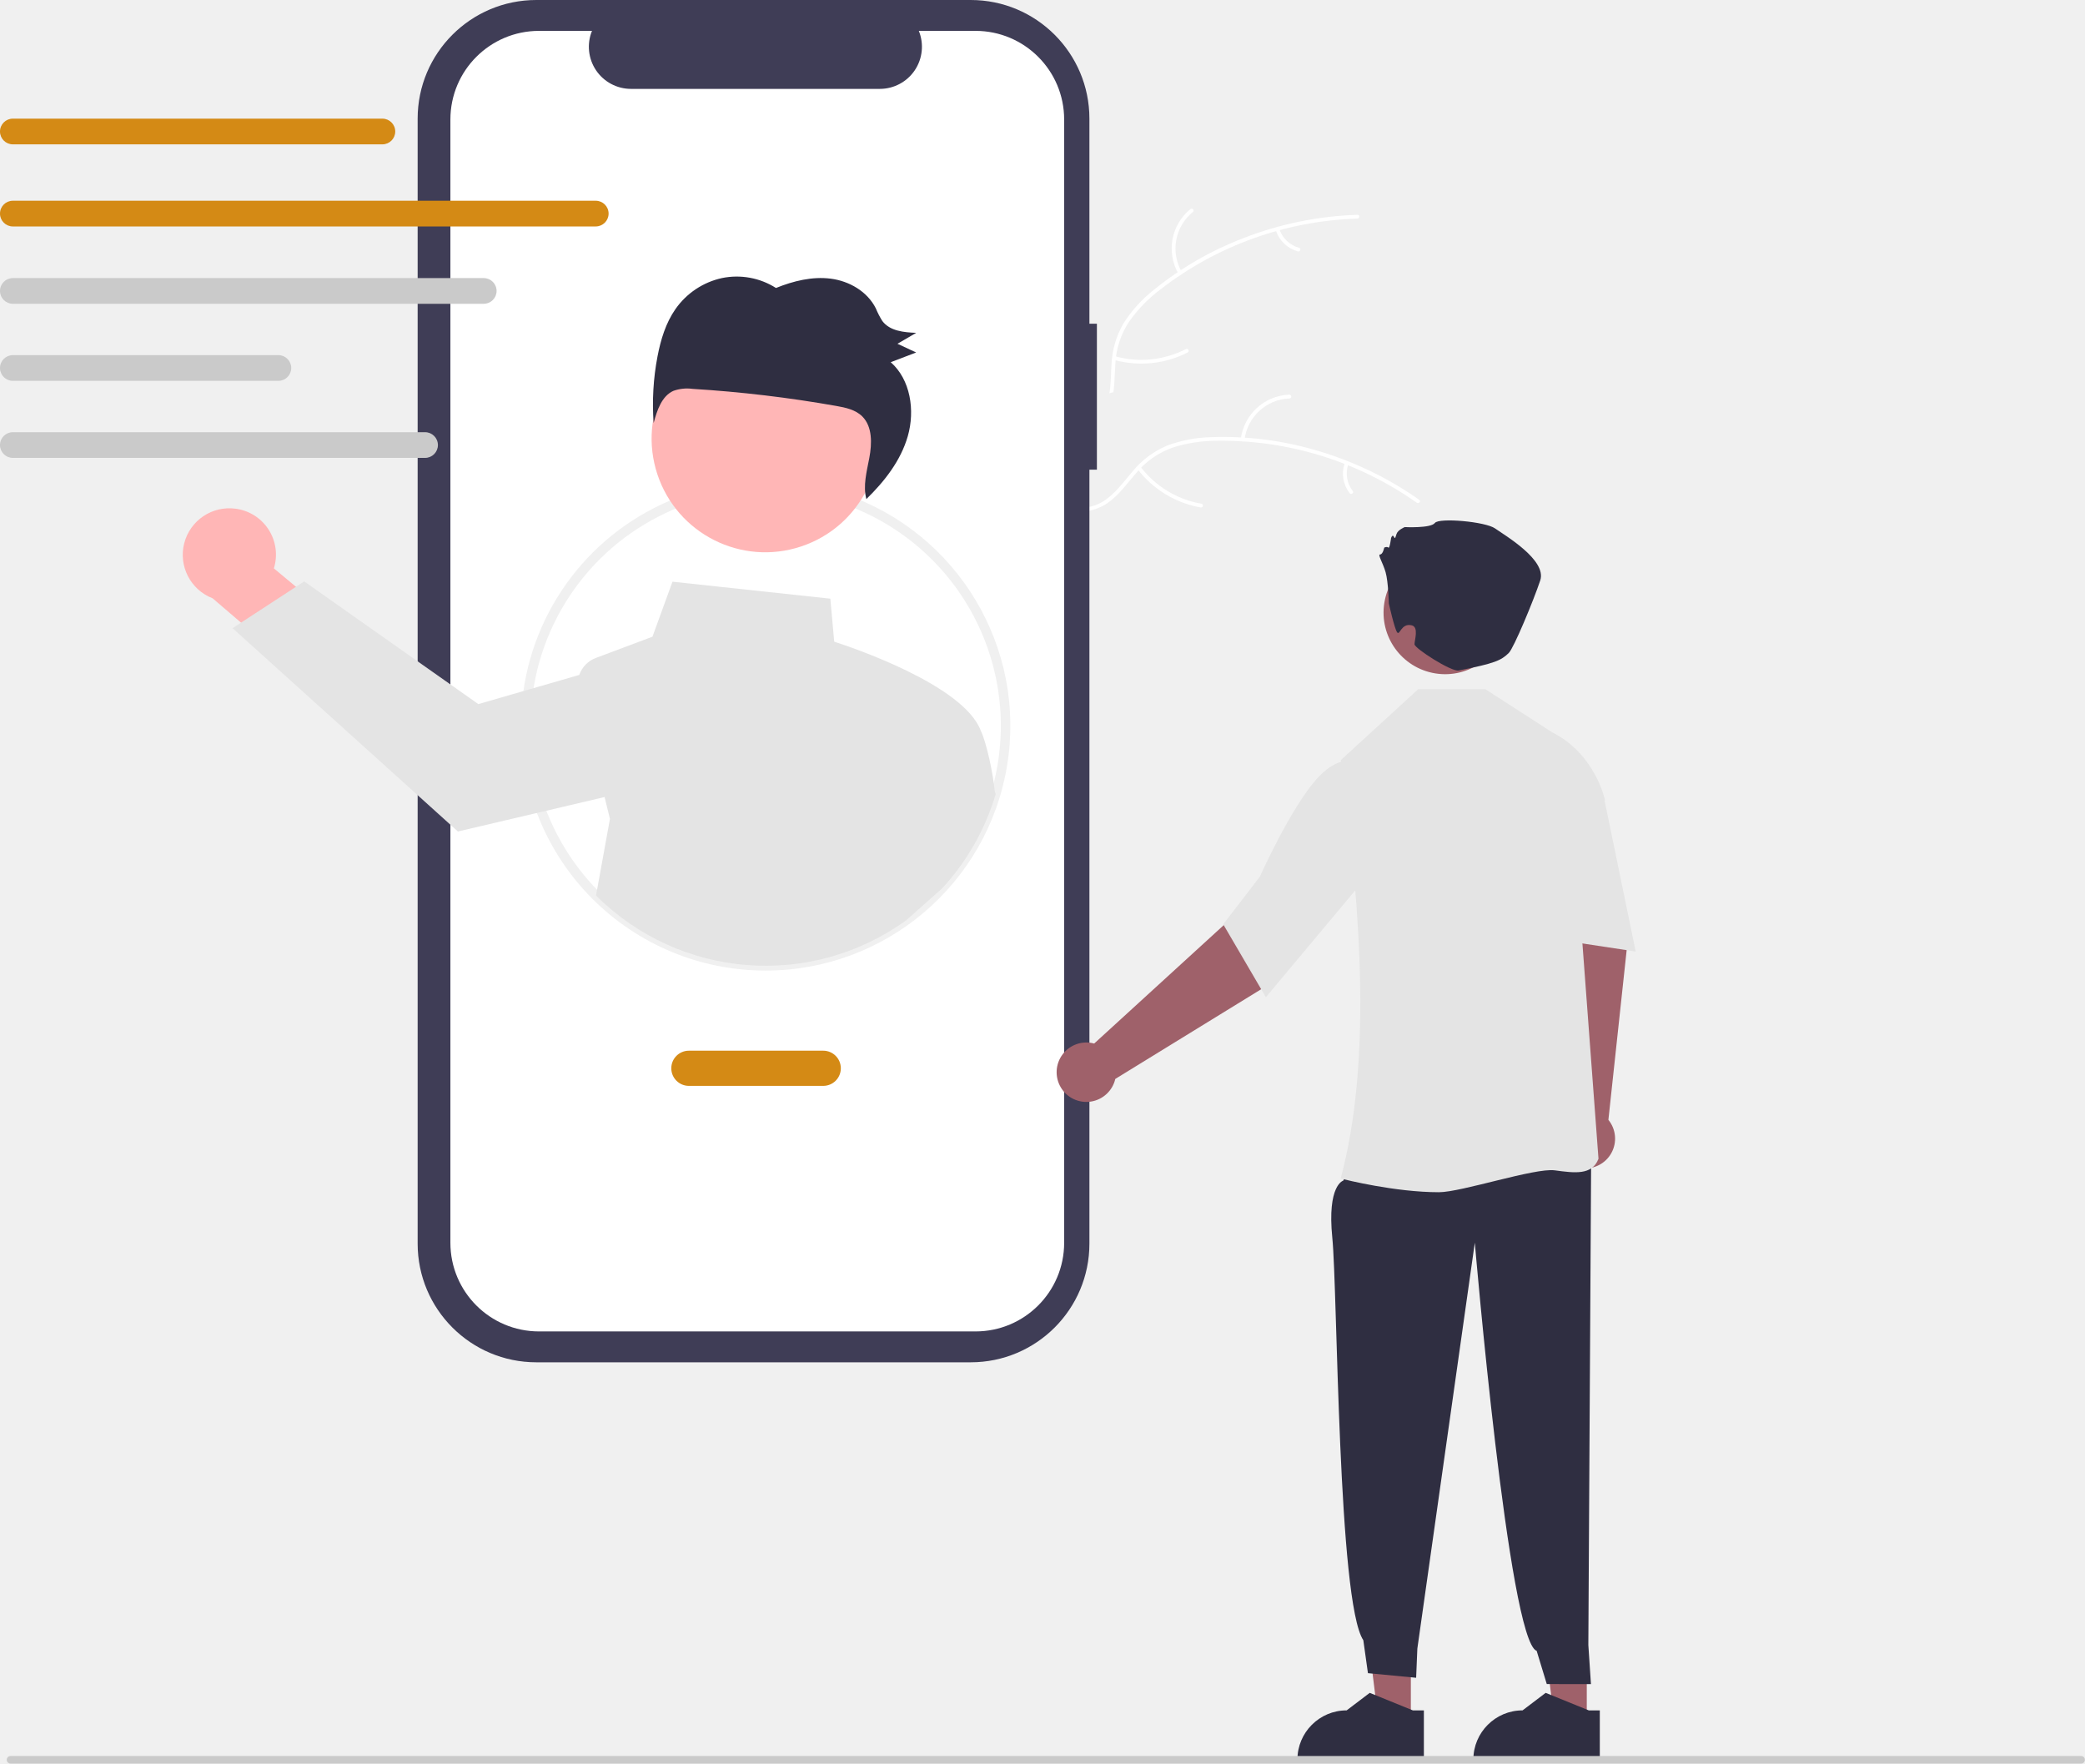
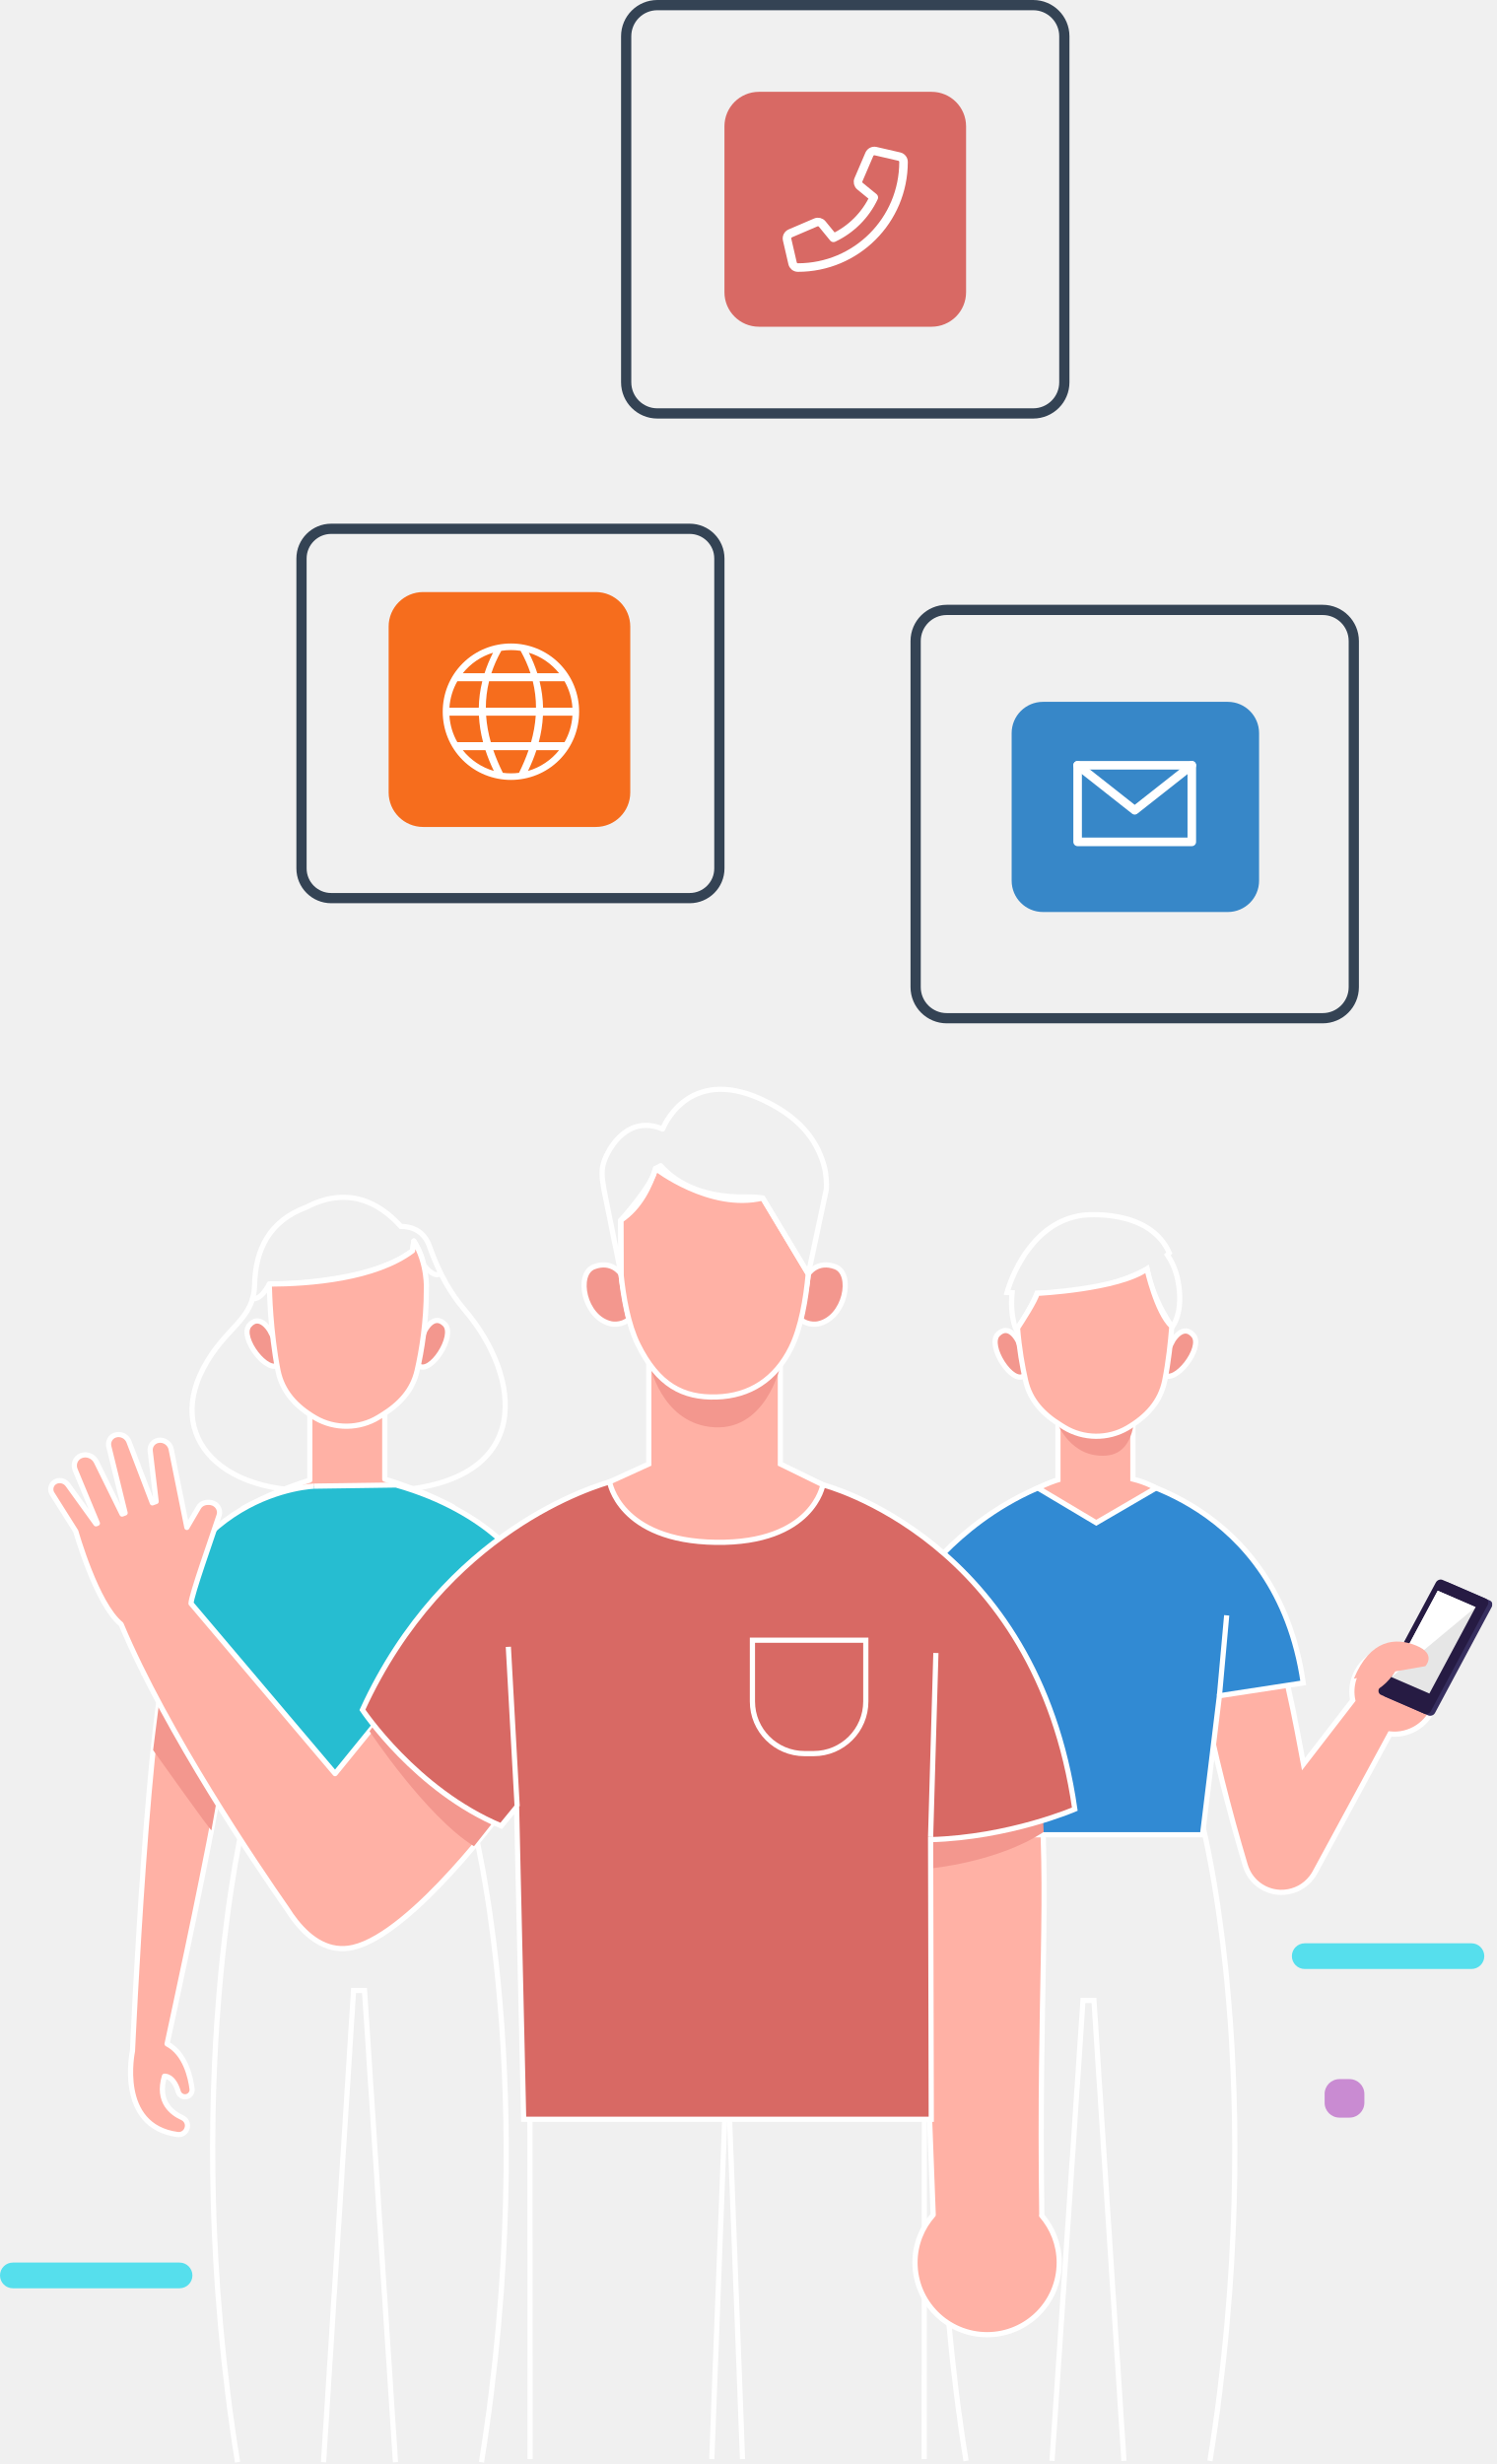
- <svg xmlns="http://www.w3.org/2000/svg" id="bf14dcc5-cada-4ad2-9919-ab0ceb639377" data-name="Layer 1" width="651.813" height="551.31" viewBox="0 0 651.813 551.31">
-   <path d="M622.711,251.781c21.623-15.974,52.067-22.097,75.887-9.635A123.863,123.863,0,0,0,636.96,300.735c-4.972,10.119-9.449,21.892-19.708,26.569-6.383,2.91-13.917,2.348-20.528-.002-6.61-2.35-12.49-6.342-18.288-10.292l-1.739-.209C587.016,291.976,601.087,267.755,622.711,251.781Z" transform="translate(-274.0937 -174.3448)" fill="#f0f0f0" />
-   <path d="M698.406,242.676a105.87,105.87,0,0,0-61.321,21.969,45.591,45.591,0,0,0-9.99,10.21,26.149,26.149,0,0,0-4.311,13.069c-.315,4.343-.135,8.823-1.5,13.014a16.011,16.011,0,0,1-8.936,9.571c-5.125,2.317-10.778,2.653-16.316,2.791-6.15.152-12.54.213-18.133,3.109-.678.351-1.182-.721-.506-1.071,9.731-5.038,21.102-1.751,31.329-4.749,4.772-1.399,9.152-4.245,11.068-9.006,1.676-4.164,1.493-8.783,1.774-13.183a27.903,27.903,0,0,1,3.739-12.936,42.148,42.148,0,0,1,9.561-10.556,102.713,102.713,0,0,1,27.793-16.065,107.747,107.747,0,0,1,35.853-7.345c.76-.024.651,1.157-.104,1.18Z" transform="translate(-274.0937 -174.3448)" fill="#fff" />
-   <path d="M642.503,259.937a15.884,15.884,0,0,1,3.732-20.227c.592-.48,1.366.418.773.899a14.708,14.708,0,0,0-3.433,18.822c.383.659-.691,1.161-1.071.506Z" transform="translate(-274.0937 -174.3448)" fill="#fff" />
-   <path d="M622.654,285.702a30.615,30.615,0,0,0,22.199-2.237c.679-.348,1.184.723.506,1.071a31.844,31.844,0,0,1-23.105,2.281c-.735-.208-.331-1.322.4-1.115Z" transform="translate(-274.0937 -174.3448)" fill="#fff" />
-   <path d="M674.046,245.936a8.991,8.991,0,0,0,6.183,5.878c.737.198.333,1.312-.4,1.115a10.075,10.075,0,0,1-6.855-6.488.612.612,0,0,1,.283-.789.595.595,0,0,1,.789.283Z" transform="translate(-274.0937 -174.3448)" fill="#fff" />
-   <path d="M717.485,331.188c-.464-.111-.928-.222-1.399-.326a118.407,118.407,0,0,0-18.997-2.831c-.494-.041-.996-.075-1.49-.102a124.827,124.827,0,0,0-45.575,5.914,121.222,121.222,0,0,0-17.027,7.022c-7.581,3.825-15.497,8.575-23.658,9.64a20.796,20.796,0,0,1-2.566.203L576.577,318.938c-.032-.107-.072-.207-.105-.314l-1.264-1.213c.273-.163.56-.325.833-.488.158-.095.323-.183.481-.278.107-.061.215-.122.309-.183.036-.02.072-.041.1-.054.094-.061.187-.108.273-.163q2.401-1.371,4.829-2.714c.007-.007.007-.007.021-.007,12.353-6.787,25.382-12.603,38.878-16.256.406-.11.819-.227,1.239-.322a115.673,115.673,0,0,1,18.582-3.326,102.262,102.262,0,0,1,10.338-.43,85.037,85.037,0,0,1,26.214,4.444c16.846,5.677,31.689,16.679,39.587,32.349C717.095,330.385,717.29,330.78,717.485,331.188Z" transform="translate(-274.0937 -174.3448)" fill="#f0f0f0" />
-   <path d="M717.014,331.499a105.87,105.87,0,0,0-62.188-19.378,45.591,45.591,0,0,0-14.124,2.137,26.148,26.148,0,0,0-11.311,7.839c-2.867,3.278-5.419,6.963-9.033,9.488a16.011,16.011,0,0,1-12.897,2.262c-5.487-1.236-10.203-4.37-14.708-7.596-5.002-3.581-10.141-7.38-16.35-8.435-.752-.128-.51-1.288.241-1.16,10.803,1.836,17.903,11.307,27.874,15.07,4.653,1.756,9.863,2.121,14.259-.527,3.845-2.316,6.48-6.114,9.354-9.458a27.903,27.903,0,0,1,10.774-8.077,42.148,42.148,0,0,1,13.989-2.672,102.712,102.712,0,0,1,31.864,3.906,107.747,107.747,0,0,1,33.049,15.721c.621.439-.177,1.316-.794.88Z" transform="translate(-274.0937 -174.3448)" fill="#fff" />
-   <path d="M661.986,311.623a15.884,15.884,0,0,1,15.157-13.903c.762-.026.839,1.156.076,1.183a14.708,14.708,0,0,0-14.073,12.962c-.091.757-1.25.511-1.16-.241Z" transform="translate(-274.0937 -174.3448)" fill="#fff" />
-   <path d="M630.625,320.244a30.615,30.615,0,0,0,19.071,11.579c.752.131.51,1.29-.241,1.16a31.844,31.844,0,0,1-19.821-12.09c-.462-.608.531-1.255.991-.65Z" transform="translate(-274.0937 -174.3448)" fill="#fff" />
-   <path d="M695.6,319.436a8.991,8.991,0,0,0,1.398,8.416c.469.602-.525,1.248-.991.65a10.075,10.075,0,0,1-1.567-9.307.612.612,0,0,1,.701-.459.595.595,0,0,1,.459.701Z" transform="translate(-274.0937 -174.3448)" fill="#fff" />
-   <path d="M617.005,275.545h-2.34V211.445a37.1,37.1,0,0,0-37.1-37.1H441.759a37.1,37.1,0,0,0-37.1,37.1V563.106a37.1,37.1,0,0,0,37.1,37.1H577.566a37.1,37.1,0,0,0,37.1-37.1V321.173h2.34Z" transform="translate(-274.0937 -174.3448)" fill="#3f3d56" />
-   <path d="M579.063,183.997h-17.727a13.163,13.163,0,0,1-12.187,18.134H471.347a13.163,13.163,0,0,1-12.187-18.134H442.602a27.706,27.706,0,0,0-27.706,27.706V562.848a27.706,27.706,0,0,0,27.706,27.706H579.063a27.706,27.706,0,0,0,27.706-27.706h0v-351.146A27.706,27.706,0,0,0,579.063,183.997Z" transform="translate(-274.0937 -174.3448)" fill="#fff" />
-   <path d="M513.454,477.753a76.429,76.429,0,0,1-76.5-76.5,76.39,76.39,0,0,1,41.758-68.166,76.657,76.657,0,0,1,59.407-4.264,76.51,76.51,0,0,1-24.665,148.93Zm0-150a72.689,72.689,0,0,0-33.378,8.006,73.502,73.502,0,1,0,76.428,125.06,72.847,72.847,0,0,0,10.957-9.722,73.474,73.474,0,0,0-54.007-123.344Z" transform="translate(-274.0937 -174.3448)" fill="#f0f0f0" />
-   <path d="M347.69,333.361a14.476,14.476,0,0,1,12.023,18.659l25.417,21.172L376.032,391.776l-35.474-30.403a14.554,14.554,0,0,1,7.133-28.012Z" transform="translate(-274.0937 -174.3448)" fill="#ffb6b6" />
-   <path d="M585.075,421.653c-.51-5.48-2.617-15.33-4.405-18.973-5.497-14.388-41.015-26.213-45.785-27.737l-1.21-13.45-49.35-5.31-6.26,17.2-17.7,6.64a8.693,8.693,0,0,0-5.18,5.31h0l-15.88,4.59-15.67,4.53-54.44-38.36-2.57,1.68-17.18,11.21-2.65,1.73,70.45,63.56,26.17-6.14,19.68-4.63,1.68,6.82-4.35,23.96a74.977,74.977,0,0,0,96.96,7.75l11.18-9.92a74.889,74.889,0,0,0,16.81-29.53Z" transform="translate(-274.0937 -174.3448)" fill="#e4e4e4" />
-   <circle cx="513.338" cy="311.449" r="35.532" transform="matrix(0.94932, -0.31431, 0.31431, 0.94932, -345.9699, 2.78906)" fill="#ffb6b6" />
-   <path d="M485.271,270.943a23.983,23.983,0,0,1,14.522-9.673,22.897,22.897,0,0,1,16.885,3.097c5.452-2.196,11.33-3.653,17.106-2.913s11.436,3.967,14.108,9.281a25.374,25.374,0,0,0,2.038,3.959c2.355,3.141,6.73,3.549,10.594,3.699q-2.93,1.709-5.862,3.418,2.921,1.361,5.842,2.722-3.976,1.518-7.951,3.035c6.168,5.422,7.661,15.072,5.325,23.163-2.211,7.66-7.281,14.108-12.942,19.628-1.105-4.119.111-8.585.92-12.85.854-4.506.991-9.775-2.164-12.956-2.128-2.146-5.25-2.794-8.194-3.315a397.688,397.688,0,0,0-44.886-5.33,12.7,12.7,0,0,0-5.983.611c-3.663,1.628-5.134,6.098-6.196,10.061a79.775,79.775,0,0,1,1.208-20.802C480.644,280.537,482.226,275.289,485.271,270.943Z" transform="translate(-274.0937 -174.3448)" fill="#2f2e41" />
-   <path d="M531.454,513.795h-42a5.5,5.5,0,0,1,0-11h42a5.5,5.5,0,0,1,0,11Z" transform="translate(-274.0937 -174.3448)" fill="#d48a15" />
-   <path d="M393.636,219.47H278.111a4.018,4.018,0,0,1,0-8.036H393.636a4.018,4.018,0,0,1,0,8.036Z" transform="translate(-274.0937 -174.3448)" fill="#d48a15" />
-   <path d="M460.336,245.133H278.111a4.018,4.018,0,0,1,0-8.036H460.336a4.018,4.018,0,1,1,0,8.036Z" transform="translate(-274.0937 -174.3448)" fill="#d48a15" />
-   <path d="M425.318,269.31h-147.207a4.018,4.018,0,1,1,0-8.036h147.207a4.018,4.018,0,1,1,0,8.036Z" transform="translate(-274.0937 -174.3448)" fill="#cacaca" />
-   <path d="M361.12,293.399h-83.009a4.018,4.018,0,1,1,0-8.036h83.009a4.018,4.018,0,1,1,0,8.036Z" transform="translate(-274.0937 -174.3448)" fill="#cacaca" />
-   <path d="M406.976,317.485h-128.865a4.018,4.018,0,0,1,0-8.036h128.865a4.018,4.018,0,0,1,0,8.036Z" transform="translate(-274.0937 -174.3448)" fill="#cacaca" />
-   <polygon points="496.06 536.227 485.706 536.226 480.78 496.288 496.062 496.289 496.06 536.227" fill="#9f616a" />
-   <path d="M774.227,724.901l-39.531-.001v-.5a15.387,15.387,0,0,1,15.386-15.386h.001l7.221-5.478,13.472,5.479,3.451 0Z" transform="translate(-274.0937 -174.3448)" fill="#2f2e41" />
-   <path d="M764.121,522.871,759.554,467.192l-3.587-20.899,20.086-4.436,6.665,28.611-5.807,53.947a9.29,9.29,0,1,1-12.79-1.545Z" transform="translate(-274.0937 -174.3448)" fill="#9f616a" />
-   <polygon points="441.06 536.227 430.706 536.226 425.78 496.288 441.062 496.289 441.06 536.227" fill="#9f616a" />
-   <path d="M698.583,535.494l-4.59,7.94s-5.044,1.378-3.395,17.819,1.719,113.85,9.698,125.836l1.444,10.293,15.067,1.44.38-9.133,17.965-126.884s10.581,124.56,19.334,127.608l3.161,10.378,13.808.006-.815-12.229.89-154.359Z" transform="translate(-274.0937 -174.3448)" fill="#2f2e41" />
-   <path d="M693.537,542.829l-.317-.082c9.474-35.436,6.741-81.323.052-130.597l0-.204,24.183-22.151h21l20.818,13.435c13.459,6.729,16.517,20.979,16.546,21.123l.021.101-8.246,28.784,6.212,83.243.007.097-.035.09c-2.011,5.098-7.398,4.372-13.636,3.531-6.227-.84-29.176,6.838-36.213,6.838C710.177,547.037,694.519,543.081,693.537,542.829Z" transform="translate(-274.0937 -174.3448)" fill="#e4e4e4" />
-   <path d="M754.913,414.449l9.021-3.925,11.886,14.573,9.634,46.698-33-5Z" transform="translate(-274.0937 -174.3448)" fill="#e4e4e4" />
-   <path d="M616.154,500.56l41.241-37.686,14.333-15.627L687.528,460.419,668.978,483.2,622.758,511.621a9.29,9.29,0,1,1-6.605-11.061Z" transform="translate(-274.0937 -174.3448)" fill="#9f616a" />
-   <path d="M656.497,463.285l11.422-14.833c.095-.213,9.571-21.39,17.786-30.591,8.426-9.439,15.06-4.612,15.126-4.56l.165.124.458,34.857-31.628,37.792Z" transform="translate(-274.0937 -174.3448)" fill="#e4e4e4" />
-   <circle cx="725.872" cy="365.847" r="19.251" transform="translate(-25.61731 849.3991) rotate(-80.78252)" fill="#9f616a" />
-   <path d="M708.272,362.99s-.154-6.768-1.01-9.762-2.567-5.561-1.711-5.561,1.283-2.139,1.283-2.139.856-.428,1.283,0,.856-2.995.856-2.995.428-1.283.856-.428.428.428.856-.856,2.567-2.139,2.567-2.139,8.128.428,9.411-1.283,15.828-.428,18.823,1.711,16.256,9.839,14.117,16.256-8.296,21.192-9.839,22.673c-2.44,2.342-4.129,3.187-15.674,5.484-2.259.45-13.792-6.926-13.792-8.209s1.39-5.353-.845-5.912c-3.378-.845-3.758,3.426-4.614,2.143S708.272,362.99,708.272,362.99Z" transform="translate(-274.0937 -174.3448)" fill="#2f2e41" />
-   <path d="M719.227,724.901l-39.531-.001v-.5a15.387,15.387,0,0,1,15.386-15.386h.001l7.221-5.478,13.472,5.479,3.451 0Z" transform="translate(-274.0937 -174.3448)" fill="#2f2e41" />
-   <path d="M924.716,725.655h-647.294a1.191,1.191,0,1,1,0-2.381h647.294a1.191,1.191,0,0,1,0,2.381Z" transform="translate(-274.0937 -174.3448)" fill="#cacaca" />
+ <svg xmlns="http://www.w3.org/2000/svg" xmlns:xlink="http://www.w3.org/1999/xlink" width="288px" height="474px" viewBox="0 0 288 474" version="1.1">
+   <defs>
+     <polygon id="path-1" points="0.992 0.482 22.118 0.482 22.118 26.34 0.992 26.34" />
+   </defs>
+   <g id="Contact-Us" stroke="none" stroke-width="1" fill="none" fill-rule="evenodd">
+     <g transform="translate(-321, -539)" id="Group-152">
+       <g transform="translate(321, 539)">
+         <polyline id="Stroke-1" stroke="#FFFFFF" points="136.941 473.049 139.627 402.399 101.951 402.399 101.99 473.049" />
+         <polyline id="Stroke-3" stroke="#FFFFFF" points="142.849 473.049 140.162 402.399 177.838 402.399 177.799 473.049" />
+         <polyline id="Stroke-5" stroke="#FFFFFF" points="202.396 473.411 208.35 384.836 210.465 384.836 216.233 473.411" />
+         <path d="M232.778,473.411 C244.333,401.073 231.349,351.053 231.349,351.053 L207.56,347.886 L207.746,350.248 L187.407,352.956 C187.407,352.956 174.297,401.073 185.851,473.411" id="Stroke-7" stroke="#FFFFFF" />
+         <path d="M74.026,284.557 L74.026,270.29 L59.606,270.29 L59.606,284.728 C56.001,285.871 51.411,287.614 46.752,290.171 C46.752,290.171 50.716,295.435 66.963,295.435 C83.056,295.435 87.172,289.896 87.172,289.896 C87.172,289.896 81.589,286.784 74.026,284.557" id="Fill-9" fill="#FFB1A5" />
+         <path d="M74.026,284.557 L74.026,270.29 L59.606,270.29 L59.606,284.728 C56.001,285.871 51.411,287.614 46.752,290.171 C46.752,290.171 50.716,295.435 66.963,295.435 C83.056,295.435 87.172,289.896 87.172,289.896 C87.172,289.896 81.589,286.784 74.026,284.557 Z" id="Stroke-11" stroke="#FFFFFF" stroke-linecap="round" stroke-linejoin="round" />
+         <path d="M89.451,252.069 C86.698,248.831 84.494,245.052 82.621,239.751 C81.533,236.672 79.109,235.941 77.111,235.916 C70.411,228.49 63.511,229.819 58.971,232.214 C51.723,234.887 49.147,240.493 48.988,247.091 C48.82,254.077 43.326,255.171 39.095,263.25 C31.626,277.517 44.201,289.533 67.093,286.2 L67.123,285.976 C69.377,286.661 72.139,286.961 75.513,286.76 C103.013,285.128 100.358,264.901 89.451,252.069 Z" id="Stroke-13" stroke="#FFFFFF" />
+         <path d="M270.766,317.655 C266.469,316.267 261.861,318.625 260.473,322.922 C260.022,324.318 259.972,325.745 260.249,327.086 L250.772,339.367 C250.755,339.278 250.739,339.19 250.723,339.102 L250.718,339.076 C250.33,336.986 249.948,334.949 249.57,333.004 L249.56,332.955 C249.016,330.153 248.483,327.546 247.965,325.248 L247.966,325.248 L247.116,320.216 L246.734,320.311 C246.211,318.478 245.712,317.106 245.242,316.354 C243.205,313.106 231.774,313.221 231.17,313.15 C228.079,312.788 233.152,337.382 239.581,358.879 C239.63,359.043 239.693,359.199 239.752,359.356 C239.758,359.373 239.764,359.388 239.77,359.405 C240.805,362.101 243.298,363.833 246.022,364.017 C246.084,364.021 246.147,364.029 246.209,364.032 C246.325,364.037 246.44,364.034 246.556,364.033 C246.712,364.033 246.868,364.032 247.022,364.022 C247.05,364.02 247.078,364.016 247.105,364.013 C249.12,363.86 251.037,362.873 252.328,361.192 C252.333,361.184 252.339,361.176 252.345,361.17 C252.57,360.874 252.783,360.564 252.966,360.225 L267.415,333.567 C271.174,333.958 274.824,331.689 276.033,327.948 C277.42,323.652 275.063,319.044 270.766,317.655" id="Fill-15" fill="#FFB1A5" />
+         <path d="M270.766,317.655 C266.469,316.267 261.861,318.625 260.473,322.922 C260.022,324.318 259.972,325.745 260.249,327.086 L250.772,339.367 C250.755,339.278 250.739,339.19 250.723,339.102 L250.718,339.076 C250.33,336.986 249.948,334.949 249.57,333.004 L249.56,332.955 C249.016,330.153 248.483,327.546 247.965,325.248 L247.966,325.248 L247.116,320.216 L246.734,320.311 C246.211,318.478 245.712,317.106 245.242,316.354 C243.205,313.106 231.774,313.221 231.17,313.15 C228.079,312.788 233.152,337.382 239.581,358.879 C239.63,359.043 239.693,359.199 239.752,359.356 C239.758,359.373 239.764,359.388 239.77,359.405 C240.805,362.101 243.298,363.833 246.022,364.017 C246.084,364.021 246.147,364.029 246.209,364.032 C246.325,364.037 246.44,364.034 246.556,364.033 C246.712,364.033 246.868,364.032 247.022,364.022 C247.05,364.02 247.078,364.016 247.105,364.013 C249.12,363.86 251.037,362.873 252.328,361.192 C252.333,361.184 252.339,361.176 252.345,361.17 C252.57,360.874 252.783,360.564 252.966,360.225 L267.415,333.567 C271.174,333.958 274.824,331.689 276.033,327.948 C277.42,323.652 275.063,319.044 270.766,317.655 Z" id="Stroke-17" stroke="#FFFFFF" />
+         <path d="M200.39,426.181 L200.431,426.179 C199.799,382.127 202.085,364.684 199.918,340.743 L176.462,344.596 L179.534,426.06 C177.362,428.509 176.032,431.721 176.032,435.252 C176.032,442.914 182.244,449.126 189.907,449.126 C197.57,449.126 203.782,442.914 203.782,435.252 C203.782,431.78 202.497,428.614 200.39,426.181" id="Fill-19" fill="#FFB1A5" />
+         <path d="M200.39,426.181 L200.431,426.179 C199.799,382.127 202.085,364.684 199.918,340.743 L176.462,344.596 L179.534,426.06 C177.362,428.509 176.032,431.721 176.032,435.252 C176.032,442.914 182.244,449.126 189.907,449.126 C197.57,449.126 203.782,442.914 203.782,435.252 C203.782,431.78 202.497,428.614 200.39,426.181 Z" id="Stroke-21" stroke="#FFFFFF" stroke-linecap="round" stroke-linejoin="round" />
+         <path d="M254.461,195.876 L182.147,195.876 C178.838,195.876 176.156,193.193 176.156,189.885 L176.156,123.319 C176.156,120.011 178.838,117.328 182.147,117.328 L254.461,117.328 C257.77,117.328 260.451,120.011 260.451,123.319 L260.451,189.885 C260.451,193.193 257.77,195.876 254.461,195.876 Z" id="Stroke-23" stroke="#344354" stroke-width="1.968" />
+         <path d="M198.773,79.531 L126.46,79.531 C123.151,79.531 120.468,76.848 120.468,73.54 L120.468,6.974 C120.468,3.666 123.151,0.984 126.46,0.984 L198.773,0.984 C202.083,0.984 204.764,3.666 204.764,6.974 L204.764,73.54 C204.764,76.848 202.083,79.531 198.773,79.531 Z" id="Stroke-25" stroke="#344354" stroke-width="1.968" />
+         <path d="M200.649,175.443 L236.209,175.443 C239.535,175.443 242.23,172.748 242.23,169.422 L242.23,141.036 C242.23,137.711 239.535,135.014 236.209,135.014 L200.65,135.014 C197.324,135.014 194.628,137.711 194.628,141.036 L194.628,169.422 C194.628,172.748 197.324,175.443 200.649,175.443" id="Fill-27" fill="#3787C8" />
+         <polygon id="Stroke-29" stroke="#FFFFFF" stroke-width="1.647" stroke-linecap="round" stroke-linejoin="round" points="229.287 161.95 210.681 161.95 207.319 161.95 207.319 147.218 229.287 147.218 229.287 150.901" />
+         <polyline id="Stroke-31" stroke="#FFFFFF" stroke-width="1.647" stroke-linecap="round" stroke-linejoin="round" points="207.32 147.218 218.304 155.874 229.287 147.218" />
+         <path d="M132.684,172.77 L63.72,172.77 C60.565,172.77 58.006,170.212 58.006,167.057 L58.006,107.439 C58.006,104.284 60.565,101.726 63.72,101.726 L132.684,101.726 C135.839,101.726 138.398,104.284 138.398,107.439 L138.398,167.057 C138.398,170.212 135.839,172.77 132.684,172.77 Z" id="Stroke-33" stroke="#344354" stroke-width="1.968" />
+         <path d="M114.616,159.082 L81.409,159.082 C77.742,159.082 74.769,156.11 74.769,152.443 L74.769,120.532 C74.769,116.865 77.742,113.893 81.409,113.893 L114.616,113.893 C118.282,113.893 121.255,116.865 121.255,120.532 L121.255,152.443 C121.255,156.11 118.282,159.082 114.616,159.082" id="Fill-35" fill="#F66D1D" />
+         <path d="M179.22,62.853 L146.013,62.853 C142.346,62.853 139.373,59.88 139.373,56.213 L139.373,24.303 C139.373,20.636 142.346,17.664 146.013,17.664 L179.22,17.664 C182.887,17.664 185.859,20.636 185.859,24.303 L185.859,56.213 C185.859,59.88 182.887,62.853 179.22,62.853" id="Fill-37" fill="#D86964" />
+         <path d="M110.128,136.142 L104.479,136.142 C104.447,134.443 104.227,132.745 103.807,131.046 L108.604,131.046 C109.47,132.567 110.01,134.296 110.128,136.142 L110.128,136.142 Z M108.604,142.774 L103.654,142.774 C104.102,141.076 104.372,139.377 104.455,137.679 L110.128,137.679 C110.01,139.524 109.47,141.254 108.604,142.774 L108.604,142.774 Z M101.581,148.306 C102.226,146.974 102.767,145.643 103.201,144.311 L107.56,144.311 C106.047,146.202 103.969,147.619 101.581,148.306 L101.581,148.306 Z M98.296,148.767 C97.77,148.767 97.251,148.733 96.742,148.666 C96.018,147.214 95.401,145.763 94.904,144.311 L101.688,144.311 C101.19,145.763 100.573,147.214 99.85,148.666 C99.341,148.733 98.822,148.767 98.296,148.767 L98.296,148.767 Z M89.032,144.311 L93.392,144.311 C93.825,145.643 94.366,146.974 95.011,148.306 C92.623,147.619 90.545,146.202 89.032,144.311 L89.032,144.311 Z M87.988,142.774 C87.122,141.254 86.582,139.524 86.464,137.679 L92.138,137.679 C92.221,139.377 92.49,141.076 92.938,142.774 L87.988,142.774 Z M87.988,131.046 L92.786,131.046 C92.365,132.745 92.145,134.443 92.114,136.142 L86.464,136.142 C86.582,134.296 87.122,132.567 87.988,131.046 L87.988,131.046 Z M94.85,125.562 C94.183,126.878 93.642,128.194 93.222,129.509 L89.032,129.509 C90.511,127.662 92.529,126.266 94.85,125.562 L94.85,125.562 Z M98.296,125.053 C98.928,125.053 99.548,125.103 100.153,125.198 C100.958,126.635 101.589,128.072 102.059,129.509 L94.533,129.509 C95.003,128.072 95.634,126.635 96.44,125.198 C97.044,125.103 97.664,125.053 98.296,125.053 L98.296,125.053 Z M103.07,137.679 C102.954,139.377 102.648,141.076 102.168,142.774 L94.425,142.774 C93.945,141.076 93.638,139.377 93.522,137.679 L103.07,137.679 Z M93.47,136.142 C93.472,134.443 93.672,132.745 94.093,131.046 L102.5,131.046 C102.92,132.745 103.12,134.443 103.122,136.142 L93.47,136.142 Z M107.56,129.509 L103.371,129.509 C102.95,128.194 102.409,126.878 101.742,125.562 C104.063,126.266 106.081,127.662 107.56,129.509 L107.56,129.509 Z M89.003,127.617 C83.899,132.721 83.899,141.099 89.003,146.204 C94.107,151.308 102.485,151.308 107.589,146.204 C112.693,141.1 112.693,132.721 107.589,127.617 C102.485,122.512 94.107,122.512 89.003,127.617 L89.003,127.617 Z" id="Fill-39" fill="#FFFFFF" />
+         <path d="M283.086,378.774 L251.012,378.774 C249.647,378.774 248.54,377.668 248.54,376.302 C248.54,374.937 249.647,373.831 251.012,373.831 L283.086,373.831 C284.451,373.831 285.559,374.937 285.559,376.302 C285.559,377.668 284.451,378.774 283.086,378.774" id="Fill-41" fill="#56DFED" />
+         <path d="M34.546,440.195 L2.472,440.195 C1.107,440.195 0,439.089 0,437.724 C0,436.358 1.107,435.252 2.472,435.252 L34.546,435.252 C35.911,435.252 37.018,436.358 37.018,437.724 C37.018,439.089 35.911,440.195 34.546,440.195" id="Fill-43" fill="#56DFED" />
+         <path d="M259.626,407.369 L257.699,407.369 C256.119,407.369 254.838,406.088 254.838,404.508 L254.838,402.821 C254.838,401.241 256.119,399.96 257.699,399.96 L259.626,399.96 C261.206,399.96 262.487,401.241 262.487,402.821 L262.487,404.508 C262.487,406.088 261.206,407.369 259.626,407.369" id="Fill-45" fill="#C98BD2" />
+         <g id="Group-49" transform="translate(265, 303.737)">
+           <mask id="mask-2" fill="white">
+             <use xlink:href="#path-1" />
+           </mask>
+           <g id="Clip-48" />
+           <path d="M13.325,0.555 L21.624,4.153 C22.086,4.353 22.254,4.901 21.999,5.375 L11.082,25.768 C10.827,26.243 10.247,26.466 9.785,26.266 L1.486,22.667 C1.024,22.468 0.856,21.92 1.111,21.446 L12.028,1.053 C12.283,0.577 12.863,0.355 13.325,0.555" id="Fill-47" fill="#372F5F" mask="url(#mask-2)" />
+         </g>
+         <path d="M277.532,303.931 L285.831,307.53 C286.293,307.729 286.461,308.277 286.207,308.751 L275.289,329.144 C275.035,329.619 274.454,329.842 273.993,329.642 L265.694,326.044 C265.232,325.844 265.064,325.296 265.318,324.822 L276.236,304.429 C276.49,303.953 277.071,303.731 277.532,303.931" id="Fill-50" fill="#261B43" />
+         <polygon id="Fill-52" fill="#E6E6E6" points="276.597 306.006 283.889 309.167 274.991 325.787 267.7 322.626" />
+         <polygon id="Fill-54" fill="#FFFFFF" points="283.889 309.167 267.7 322.626 276.597 306.006" />
+         <path d="M272.482,316.57 C268.513,314.942 263.606,315.315 260.473,322.923 L264.775,322.171 L263.44,325.541 C265.882,325.178 267.844,322.447 268.441,321.529 L274.213,320.521 C274.213,320.521 276.452,318.197 272.482,316.57" id="Fill-56" fill="#FFB1A5" />
+         <path d="M214.999,284.017 C214.523,284.014 245.595,288.317 250.723,323.743 L234.599,326.212 L231.349,352.956 L186.369,352.956 L177.439,303.543 C177.439,303.543 187.404,289.262 205.907,284.017 L214.999,284.017 Z" id="Fill-58" fill="#318AD3" />
+         <path d="M214.999,284.017 C214.523,284.014 245.595,288.317 250.723,323.743 L234.599,326.212 L231.349,352.956 L186.369,352.956 L177.439,303.543 C177.439,303.543 187.404,289.262 205.907,284.017 L214.999,284.017 Z" id="Stroke-60" stroke="#FFFFFF" />
+         <line x1="234.599" y1="326.212" x2="235.998" y2="310.744" id="Stroke-62" stroke="#FFFFFF" />
+         <path d="M217.952,284.524 L217.952,272.218 L203.532,272.218 L203.532,284.669 C202.795,284.888 201.566,285.334 199.658,286.24 L210.905,292.939 L222.403,286.239 C222.403,286.239 220.578,285.177 217.952,284.524" id="Fill-64" fill="#FFB1A5" />
+         <path d="M217.952,284.524 L217.952,272.218 L203.532,272.218 L203.532,284.669 C202.795,284.888 201.566,285.334 199.658,286.24 L210.905,292.939 L222.403,286.239 C222.403,286.239 220.578,285.177 217.952,284.524 Z" id="Stroke-66" stroke="#FFFFFF" />
+         <path d="M203.399,273.722 C203.399,273.722 205.99,280.598 212.903,280.004 C219.256,279.459 218.246,269.929 218.246,269.929 L203.399,273.722 Z" id="Fill-68" fill="#F3978E" />
+         <path d="M197.111,264.576 C194.85,266.626 189.797,258.849 191.98,256.667 C194.165,254.484 195.83,257.909 195.83,257.909 L196.805,260.229 L197.541,263.374 L197.715,264.197 L197.111,264.576 Z" id="Fill-70" fill="#F3978E" />
+         <path d="M197.111,264.576 C194.85,266.626 189.797,258.849 191.98,256.667 C194.165,254.484 195.83,257.909 195.83,257.909 L196.805,260.229 L197.541,263.374 L197.715,264.197 L197.111,264.576 Z" id="Stroke-72" stroke="#FFFFFF" />
+         <path d="M223.839,264.34 C225.918,266.574 231.611,259.253 229.62,256.894 C227.629,254.533 225.679,257.806 225.679,257.806 L224.511,260.035 L223.513,263.106 L223.269,263.911 L223.839,264.34 Z" id="Fill-74" fill="#F3978E" />
+         <path d="M223.839,264.34 C225.918,266.574 231.611,259.253 229.62,256.894 C227.629,254.533 225.679,257.806 225.679,257.806 L224.511,260.035 L223.513,263.106 L223.269,263.911 L223.839,264.34 Z" id="Stroke-76" stroke="#FFFFFF" />
+         <path d="M226.594,246.244 C226.197,244.263 225.443,242.666 224.597,241.406 C224.844,241.181 224.966,241.048 224.966,241.048 C221.119,232.246 208.322,233.773 208.322,233.773 C203.447,234.403 200.04,237.353 197.751,240.461 C197.356,240.972 196.969,241.536 196.613,242.16 C194.547,245.537 193.736,248.633 193.736,248.633 C194.07,248.656 194.386,248.666 194.713,248.684 C194.261,253.376 195.518,255.849 195.518,255.849 C195.518,255.849 197.733,252.906 199.529,248.802 C209.993,248.7 216.764,246.238 220.662,244.11 C221.869,250.326 225.512,255.254 225.512,255.254 C225.512,255.254 227.853,252.52 226.594,246.244 Z" id="Stroke-78" stroke="#FFFFFF" />
+         <polyline id="Stroke-80" stroke="#FFFFFF" points="62.248 473.658 68.016 382.908 70.13 382.908 76.085 473.658" />
+         <path d="M92.63,473.658 C104.185,401.32 91.073,351.028 91.073,351.028 L70.734,348.32 L70.921,345.957 L47.132,349.125 C47.132,349.125 34.149,401.32 45.703,473.658" id="Stroke-82" stroke="#FFFFFF" />
+         <path d="M80.448,262.649 C82.709,264.699 87.763,256.922 85.579,254.74 C83.394,252.556 81.728,255.981 81.728,255.981 L80.754,258.302 L80.017,261.446 L79.844,262.269 L80.448,262.649 Z" id="Fill-84" fill="#F3978E" />
+         <path d="M80.448,262.649 C82.709,264.699 87.763,256.922 85.579,254.74 C83.394,252.556 81.728,255.981 81.728,255.981 L80.754,258.302 L80.017,261.446 L79.844,262.269 L80.448,262.649 Z" id="Stroke-86" stroke="#FFFFFF" />
+         <path d="M53.719,262.412 C51.641,264.645 45.948,257.325 47.939,254.965 C49.93,252.605 51.879,255.877 51.879,255.877 L53.047,258.107 L54.046,261.178 L54.29,261.983 L53.719,262.412 Z" id="Fill-88" fill="#F3978E" />
+         <path d="M53.719,262.412 C51.641,264.645 45.948,257.325 47.939,254.965 C49.93,252.605 51.879,255.877 51.879,255.877 L53.047,258.107 L54.046,261.178 L54.29,261.983 L53.719,262.412 Z" id="Stroke-90" stroke="#FFFFFF" />
+         <path d="M32.145,393.179 C34.865,380.387 50.234,311.046 45.03,312.206 C44.505,312.323 34.435,313.258 32.938,316.301 C28.599,325.123 25.487,394.551 25.487,394.551 C25.487,394.551 22.366,409.035 34.166,410.619 C34.944,410.724 35.696,410.265 35.952,409.523 L35.986,409.425 C36.268,408.607 35.858,407.729 35.067,407.375 C33.143,406.515 30.159,404.341 31.639,399.405 C31.639,399.405 33.345,399.197 34.287,402.378 C34.529,403.197 35.448,403.608 36.21,403.224 C36.731,402.962 37.024,402.402 36.951,401.825 C36.688,399.76 35.703,395.015 32.145,393.179" id="Fill-92" fill="#FFB1A5" />
+         <path d="M32.145,393.179 C34.865,380.387 50.234,311.046 45.03,312.206 C44.505,312.323 34.435,313.258 32.938,316.301 C28.599,325.123 25.487,394.551 25.487,394.551 C25.487,394.551 22.366,409.035 34.166,410.619 C34.944,410.724 35.696,410.265 35.952,409.523 L35.986,409.425 C36.268,408.607 35.858,407.729 35.067,407.375 C33.143,406.515 30.159,404.341 31.639,399.405 C31.639,399.405 33.345,399.197 34.287,402.378 C34.529,403.197 35.448,403.608 36.21,403.224 C36.731,402.962 37.024,402.402 36.951,401.825 C36.688,399.76 35.703,395.015 32.145,393.179 Z" id="Stroke-94" stroke="#FFFFFF" stroke-linecap="round" stroke-linejoin="round" />
+         <path d="M29.458,336.675 C29.458,336.675 40.617,352.391 40.676,352.087 C40.734,351.783 44.578,330.023 44.578,330.023 L31.037,324.157 L29.458,336.675 Z" id="Fill-96" fill="#F3978E" />
+         <path d="M60.464,285.889 C60.941,285.886 32.885,286.388 27.758,321.814 L43.881,324.285 L47.132,351.029 L92.11,351.029 L101.041,301.616 C101.041,301.616 94.693,290.91 76.189,285.665 L60.464,285.889 Z" id="Fill-98" fill="#26BDD1" />
+         <path d="M60.464,285.889 C60.941,285.886 32.885,286.388 27.758,321.814 L43.881,324.285 L47.132,351.029 L92.11,351.029 L101.041,301.616 C101.041,301.616 94.693,290.91 76.189,285.665 L60.464,285.889 Z" id="Stroke-100" stroke="#FFFFFF" />
+         <path d="M179.035,359.425 C179.035,359.425 191.953,358.242 200.785,352.417 L200.552,347.289 L179.027,350.221 L179.035,359.425 Z" id="Fill-102" fill="#F3978E" />
+         <path d="M93.254,305.759 L64.464,341.193 L36.748,308.46 C36.803,306.831 40.773,295.725 42.16,291.483 C42.505,290.428 41.778,289.273 40.634,289.054 C39.89,288.911 38.71,289.003 38.152,290.071 L35.952,293.832 L32.931,278.799 C32.726,277.655 31.576,276.867 30.43,277.084 C29.438,277.272 28.783,278.155 28.9,279.151 L30.04,288.843 C29.803,288.93 29.559,289.019 29.31,289.11 L24.823,277.374 C24.436,276.299 23.226,275.703 22.158,276.062 C21.232,276.371 20.712,277.305 20.932,278.263 L24.069,291.045 C23.874,291.117 23.681,291.19 23.486,291.262 L18.537,281.206 C17.992,280.087 16.637,279.568 15.524,280.052 C14.48,280.506 14.017,281.691 14.464,282.767 L18.733,293.037 C18.645,293.071 18.552,293.106 18.465,293.138 L13.071,285.655 C12.548,284.899 11.551,284.609 10.743,284.978 C9.899,285.363 9.543,286.337 9.929,287.206 L14.587,294.595 C14.587,294.595 18.527,308.619 23.296,312.451 C32.004,333.276 49.606,359.19 55.196,367.2 C55.724,368.039 56.297,368.863 56.918,369.643 C56.929,369.657 56.951,369.689 56.951,369.689 L56.952,369.685 C59.705,373.123 63.37,375.675 67.951,374.616 C79.401,371.973 97.248,347.517 97.248,347.517 L93.254,305.759 Z" id="Fill-104" fill="#FFB1A5" />
+         <path d="M93.254,305.759 L64.464,341.193 L36.748,308.46 C36.803,306.831 40.773,295.725 42.16,291.483 C42.505,290.428 41.778,289.273 40.634,289.054 C39.89,288.911 38.71,289.003 38.152,290.071 L35.952,293.832 L32.931,278.799 C32.726,277.655 31.576,276.867 30.43,277.084 C29.438,277.272 28.783,278.155 28.9,279.151 L30.04,288.843 C29.803,288.93 29.559,289.019 29.31,289.11 L24.823,277.374 C24.436,276.299 23.226,275.703 22.158,276.062 C21.232,276.371 20.712,277.305 20.932,278.263 L24.069,291.045 C23.874,291.117 23.681,291.19 23.486,291.262 L18.537,281.206 C17.992,280.087 16.637,279.568 15.524,280.052 C14.48,280.506 14.017,281.691 14.464,282.767 L18.733,293.037 C18.645,293.071 18.552,293.106 18.465,293.138 L13.071,285.655 C12.548,284.899 11.551,284.609 10.743,284.978 C9.899,285.363 9.543,286.337 9.929,287.206 L14.587,294.595 C14.587,294.595 18.527,308.619 23.296,312.451 C32.004,333.276 49.606,359.19 55.196,367.2 C55.724,368.039 56.297,368.863 56.918,369.643 C56.929,369.657 56.951,369.689 56.951,369.689 L56.952,369.685 C59.705,373.123 63.37,375.675 67.951,374.616 C79.401,371.973 97.248,347.517 97.248,347.517 L93.254,305.759 Z" id="Stroke-106" stroke="#FFFFFF" stroke-linecap="round" stroke-linejoin="round" />
+         <path d="M71.083,333.027 C71.083,333.027 81.934,349.394 91.189,355.164 L97.248,347.517 L73.876,329.438 L71.083,333.027 Z" id="Fill-108" fill="#F3978E" />
+         <path d="M206.778,348.026 C199.343,295.944 158.311,285.626 158.311,285.626 C149.213,281.62 127.403,280.071 118.556,284.608 C118.42,284.678 118.291,284.752 118.155,284.823 C114.454,285.79 85.591,294.32 69.724,328.925 C69.724,328.925 79.981,344.38 96.424,351.25 L99.383,347.627 L100.745,407.68 L179.164,407.68 L179.037,353.891 C194.232,353.46 206.778,348.026 206.778,348.026" id="Fill-110" fill="#D86964" />
+         <path d="M206.778,348.026 C199.343,295.944 158.311,285.626 158.311,285.626 C149.213,281.62 127.403,280.071 118.556,284.608 C118.42,284.678 118.291,284.752 118.155,284.823 C114.454,285.79 85.591,294.32 69.724,328.925 C69.724,328.925 79.981,344.38 96.424,351.25 L99.383,347.627 L100.745,407.68 L179.164,407.68 L179.037,353.891 C194.232,353.46 206.778,348.026 206.778,348.026 Z" id="Stroke-112" stroke="#FFFFFF" />
+         <path d="M156.54,337.342 L154.785,337.342 C149.246,337.342 144.756,332.852 144.756,327.313 L144.756,315.528 L166.57,315.528 L166.57,327.313 C166.57,332.852 162.08,337.342 156.54,337.342 Z" id="Stroke-114" stroke="#FFFFFF" />
+         <line x1="179.035" y1="353.389" x2="180.053" y2="317.986" id="Stroke-116" stroke="#FFFFFF" />
+         <line x1="99.493" y1="347.488" x2="97.799" y2="316.8" id="Stroke-118" stroke="#FFFFFF" />
+         <path d="M150.134,281.629 L150.134,281.629 L150.134,254.168 L124.819,254.168 L124.819,281.629 L117.282,285.065 C117.282,285.065 119.05,296.446 137.741,296.698 C156.433,296.951 158.311,285.625 158.311,285.625 L150.134,281.629 Z" id="Fill-120" fill="#FFB1A5" />
+         <path d="M150.134,281.629 L150.134,281.629 L150.134,254.168 L124.819,254.168 L124.819,281.629 L117.282,285.065 C117.282,285.065 119.05,296.446 137.741,296.698 C156.433,296.951 158.311,285.625 158.311,285.625 L150.134,281.629 Z" id="Stroke-122" stroke="#FFFFFF" />
+         <path d="M155.509,245.078 C155.509,245.078 157.215,242.364 160.736,243.699 C164.256,245.034 162.663,253.583 157.383,254.673 C157.383,254.673 155.49,255.086 154.006,253.79 C154.006,253.79 155.305,247.474 155.509,245.078" id="Fill-124" fill="#F3978E" />
+         <path d="M155.509,245.078 C155.509,245.078 157.215,242.364 160.736,243.699 C164.256,245.034 162.663,253.583 157.383,254.673 C157.383,254.673 155.49,255.086 154.006,253.79 C154.006,253.79 155.305,247.474 155.509,245.078 Z" id="Stroke-126" stroke="#FFFFFF" />
+         <path d="M119.475,245.078 C119.475,245.078 117.768,242.364 114.248,243.699 C110.728,245.034 112.321,253.583 117.601,254.673 C117.601,254.673 119.494,255.086 120.978,253.79 C120.978,253.79 119.679,247.474 119.475,245.078" id="Fill-128" fill="#F3978E" />
+         <path d="M119.475,245.078 C119.475,245.078 117.768,242.364 114.248,243.699 C110.728,245.034 112.321,253.583 117.601,254.673 C117.601,254.673 119.494,255.086 120.978,253.79 C120.978,253.79 119.679,247.474 119.475,245.078 Z" id="Stroke-130" stroke="#FFFFFF" />
+         <path d="M125.008,262.488 C125.008,262.488 127.128,273.245 136.49,274.481 C147.265,275.903 150.134,262.761 150.134,262.761 C150.134,262.761 145.373,268.727 137.844,268.736 C129.446,268.747 125.008,262.488 125.008,262.488" id="Fill-132" fill="#F3978E" />
+         <path d="M146.729,230.465 C136.555,232.895 126.12,224.776 126.12,224.776 C125.594,227.95 119.428,234.742 119.428,234.742 L119.475,245.076 C119.917,249.47 120.833,254.788 122.737,258.645 C126.588,266.444 131.393,268.929 137.844,268.736 C144.294,268.544 149.214,265.311 152.189,259.302 C154.112,255.419 155.05,249.927 155.494,245.053 L146.729,230.465 Z" id="Fill-134" fill="#FFB1A5" />
+         <path d="M146.729,230.465 C136.555,232.895 126.12,224.776 126.12,224.776 C125.594,227.95 119.428,234.742 119.428,234.742 L119.475,245.076 C119.917,249.47 120.833,254.788 122.737,258.645 C126.588,266.444 131.393,268.929 137.844,268.736 C144.294,268.544 149.214,265.311 152.189,259.302 C154.112,255.419 155.05,249.927 155.494,245.053 L146.729,230.465 Z" id="Stroke-136" stroke="#FFFFFF" stroke-linecap="round" stroke-linejoin="round" />
+         <path d="M158.587,224.433 C157.554,220.687 155.125,215.399 146.454,211.455 C132.127,204.94 127.482,217.196 127.482,217.196 C120.978,214.417 117.172,220.487 116.137,223.647 C115.511,225.556 116.022,227.589 116.206,228.907 L119.475,245.079 L119.428,234.743 C123.091,232.35 125.107,228.092 126.119,224.776 C126.475,224.567 126.81,224.389 127.115,224.246 C129.531,226.996 134.409,230.442 143.642,230.263 C144.767,230.242 145.782,230.325 146.729,230.465 L155.509,245.079 L158.975,228.803 C159.067,227.639 158.931,225.678 158.587,224.433 Z" id="Stroke-138" stroke="#FFFFFF" stroke-linecap="round" stroke-linejoin="round" />
+         <path d="M220.662,244.111 C215.157,248.052 199.528,248.802 199.528,248.802 C199.246,250.111 196.576,254.24 195.76,255.482 C196.081,259.457 196.693,262.921 197.312,265.608 C198.184,269.397 200.641,272.045 204.11,274.175 L204.742,274.565 C208.413,276.82 213.157,276.873 216.885,274.699 C220.644,272.507 223.276,269.618 224.087,265.55 C224.808,261.932 225.214,258.127 225.44,255.18 C222.524,252.476 220.662,244.111 220.662,244.111" id="Fill-140" fill="#FFB1A5" />
+         <path d="M220.662,244.111 C215.157,248.052 199.528,248.802 199.528,248.802 C199.246,250.111 196.576,254.24 195.76,255.482 C196.081,259.457 196.693,262.921 197.312,265.608 C198.184,269.397 200.641,272.045 204.11,274.175 L204.742,274.565 C208.413,276.82 213.157,276.873 216.885,274.699 C220.644,272.507 223.276,269.618 224.087,265.55 C224.808,261.932 225.214,258.127 225.44,255.18 C222.524,252.476 220.662,244.111 220.662,244.111 Z" id="Stroke-142" stroke="#FFFFFF" />
+         <path d="M48.6,249.785 C48.6,249.785 49.991,250.408 51.808,247.015 C51.808,247.015 70.74,247.167 79.366,240.612 L79.611,238.738 C79.611,238.738 81.091,240.924 81.513,243.33 C81.513,243.33 83.359,245.824 84.524,245.078" id="Stroke-144" stroke="#FFFFFF" stroke-linecap="round" stroke-linejoin="round" />
+         <path d="M79.611,238.738 L79.366,240.612 C72.17,246.007 59.7,246.991 51.808,247.015 C51.804,247.656 51.838,248.037 51.838,248.037 C51.838,248.037 51.999,256.227 53.472,263.623 C54.282,267.688 56.915,270.579 60.674,272.77 C64.402,274.943 69.145,274.891 72.817,272.635 L73.449,272.248 C76.919,270.116 79.374,267.468 80.247,263.679 C81.138,259.809 82.031,254.356 82.031,248.037 C82.031,248.037 82.34,243.074 79.611,238.738" id="Fill-146" fill="#FFB1A5" />
+         <path d="M79.611,238.738 L79.366,240.612 C72.17,246.007 59.7,246.991 51.808,247.015 C51.804,247.656 51.838,248.037 51.838,248.037 C51.838,248.037 51.999,256.227 53.472,263.623 C54.282,267.688 56.915,270.579 60.674,272.77 C64.402,274.943 69.145,274.891 72.817,272.635 L73.449,272.248 C76.919,270.116 79.374,267.468 80.247,263.679 C81.138,259.809 82.031,254.356 82.031,248.037 C82.031,248.037 82.34,243.074 79.611,238.738 Z" id="Stroke-148" stroke="#FFFFFF" stroke-linecap="round" stroke-linejoin="round" />
+         <path d="M173.827,31.149 C173.827,42.382 164.723,51.469 153.508,51.469 C153.013,51.469 152.592,51.128 152.482,50.655 L151.431,46.1 C151.317,45.605 151.576,45.097 152.045,44.891 L156.949,42.79 C157.379,42.606 157.878,42.728 158.176,43.091 L160.348,45.746 C163.776,44.138 166.531,41.344 168.107,37.986 L165.454,35.813 C165.091,35.52 164.968,35.016 165.151,34.587 L167.254,29.682 C167.455,29.218 167.963,28.96 168.458,29.074 L173.013,30.125 C173.49,30.234 173.827,30.659 173.827,31.149 Z" id="Stroke-150" stroke="#FFFFFF" stroke-width="1.647" stroke-linecap="round" stroke-linejoin="round" />
+       </g>
+     </g>
+   </g>
</svg>
